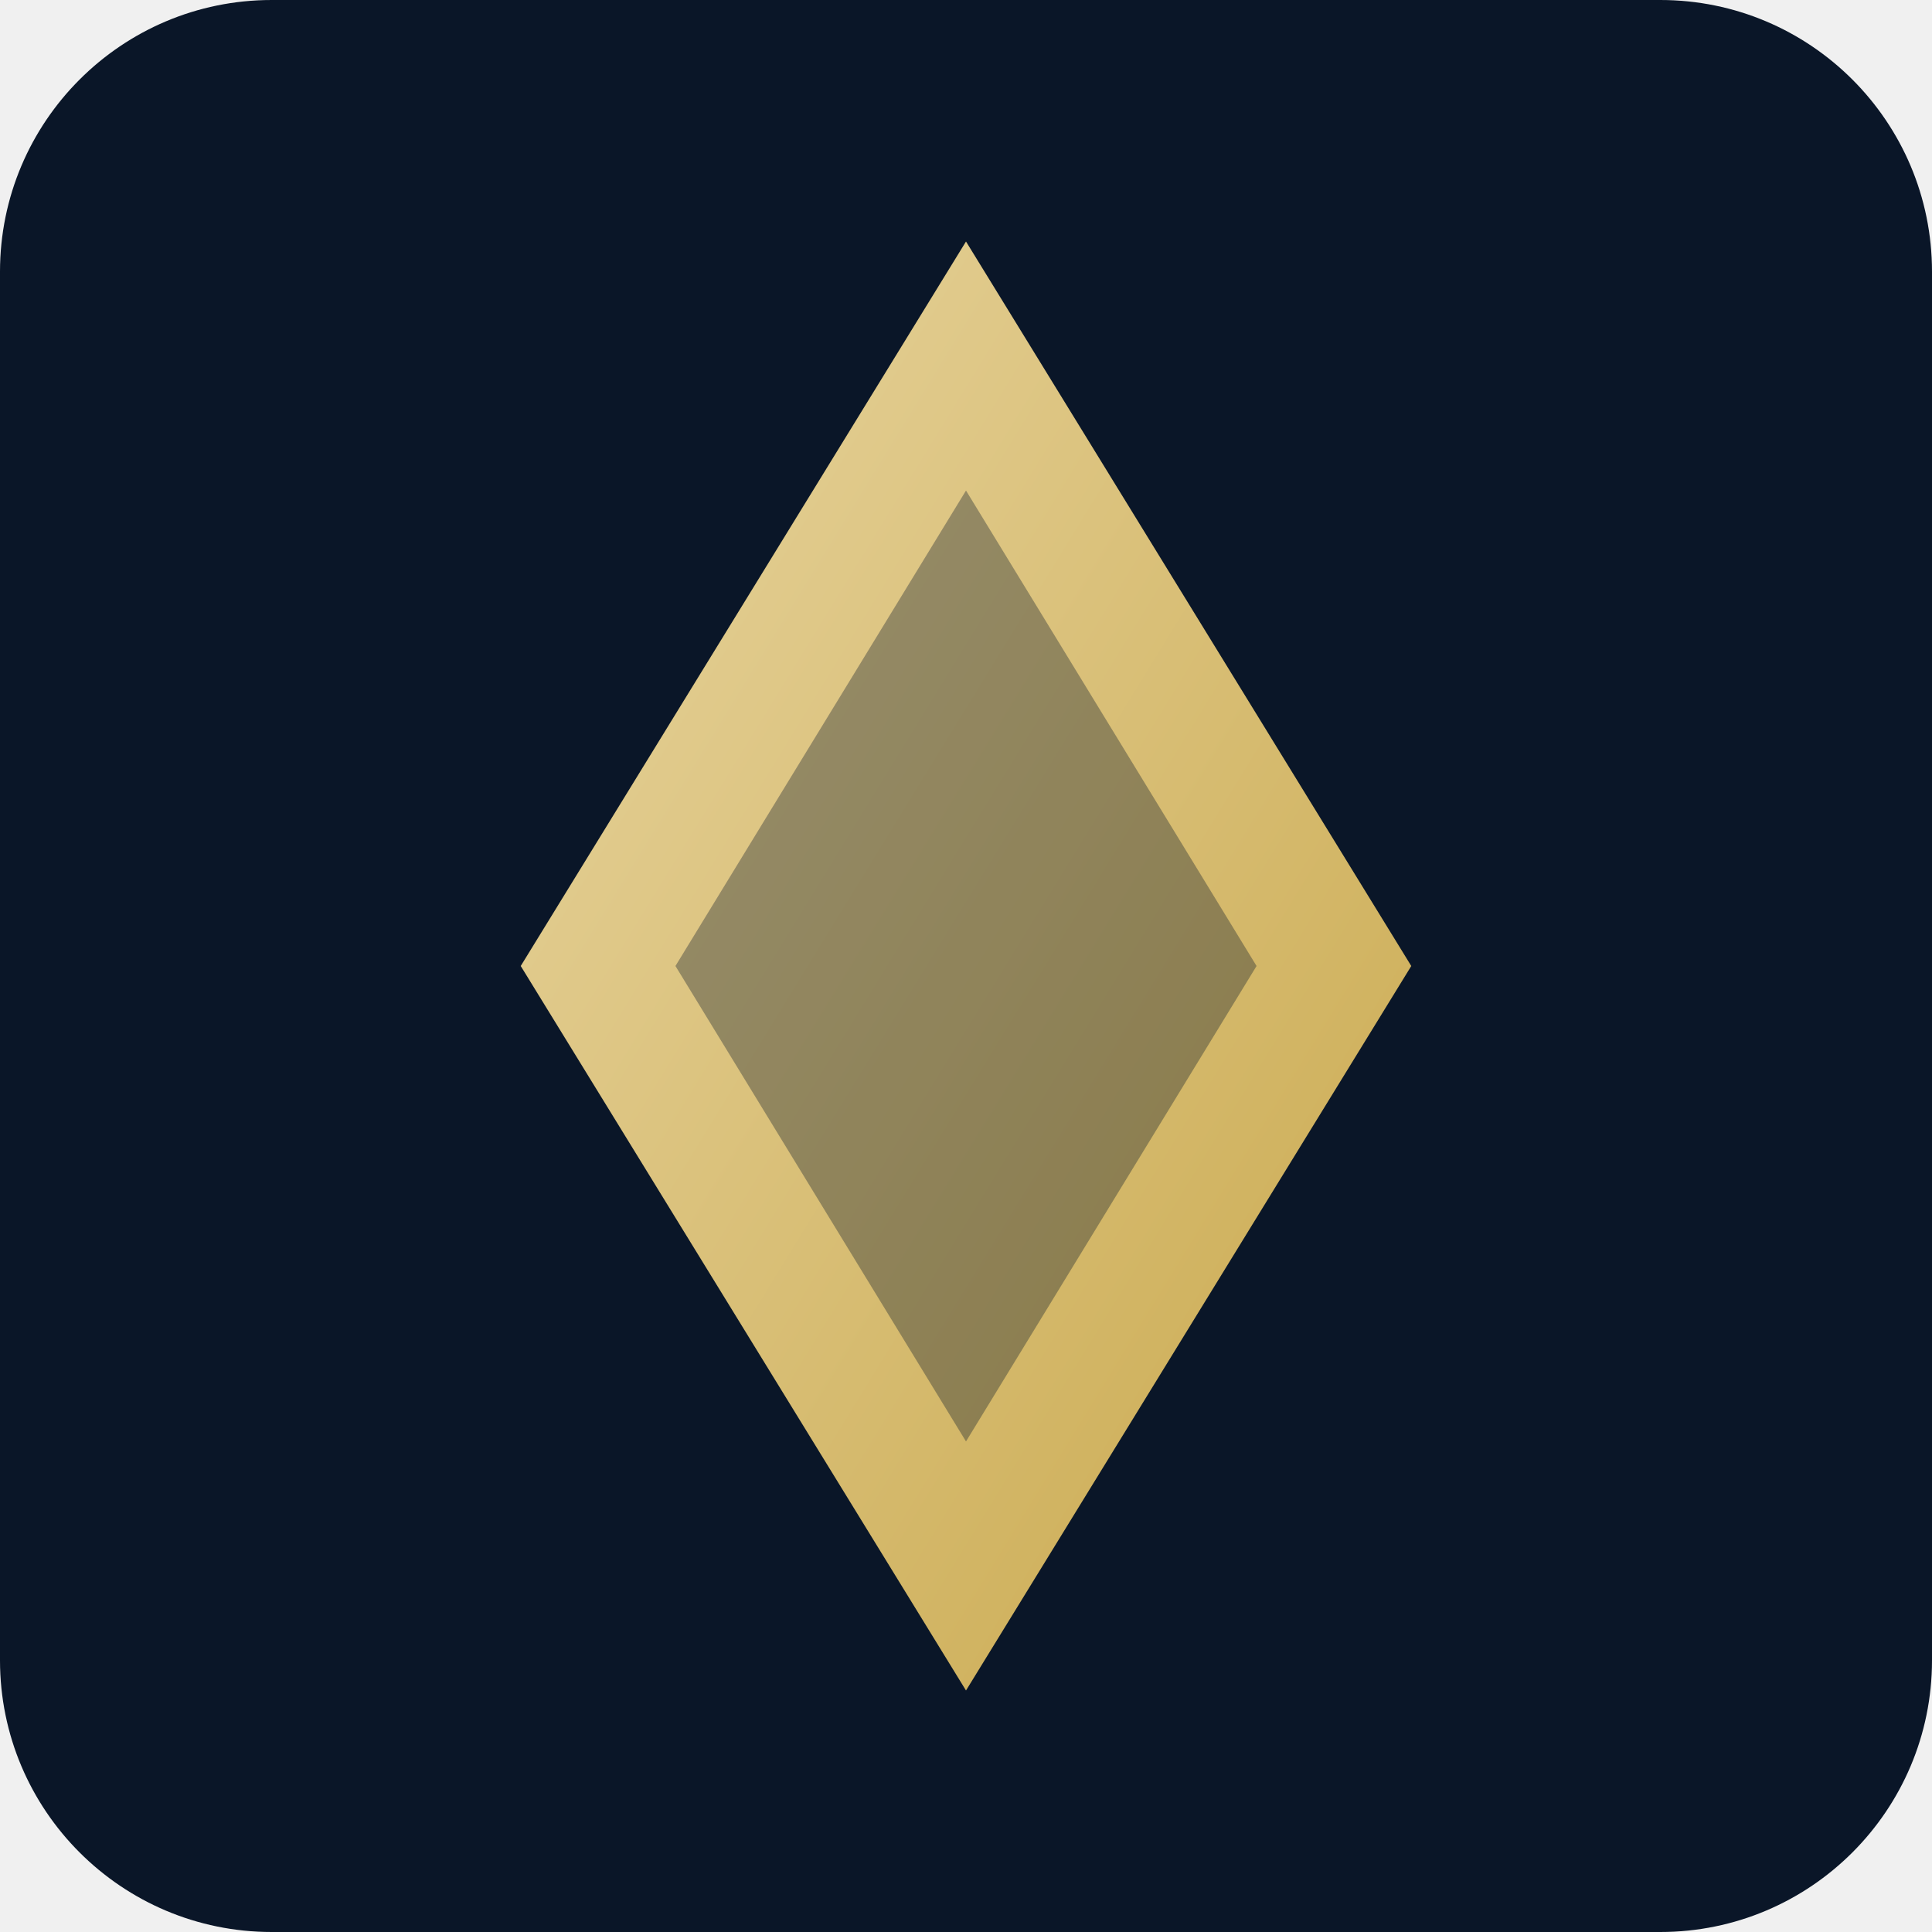
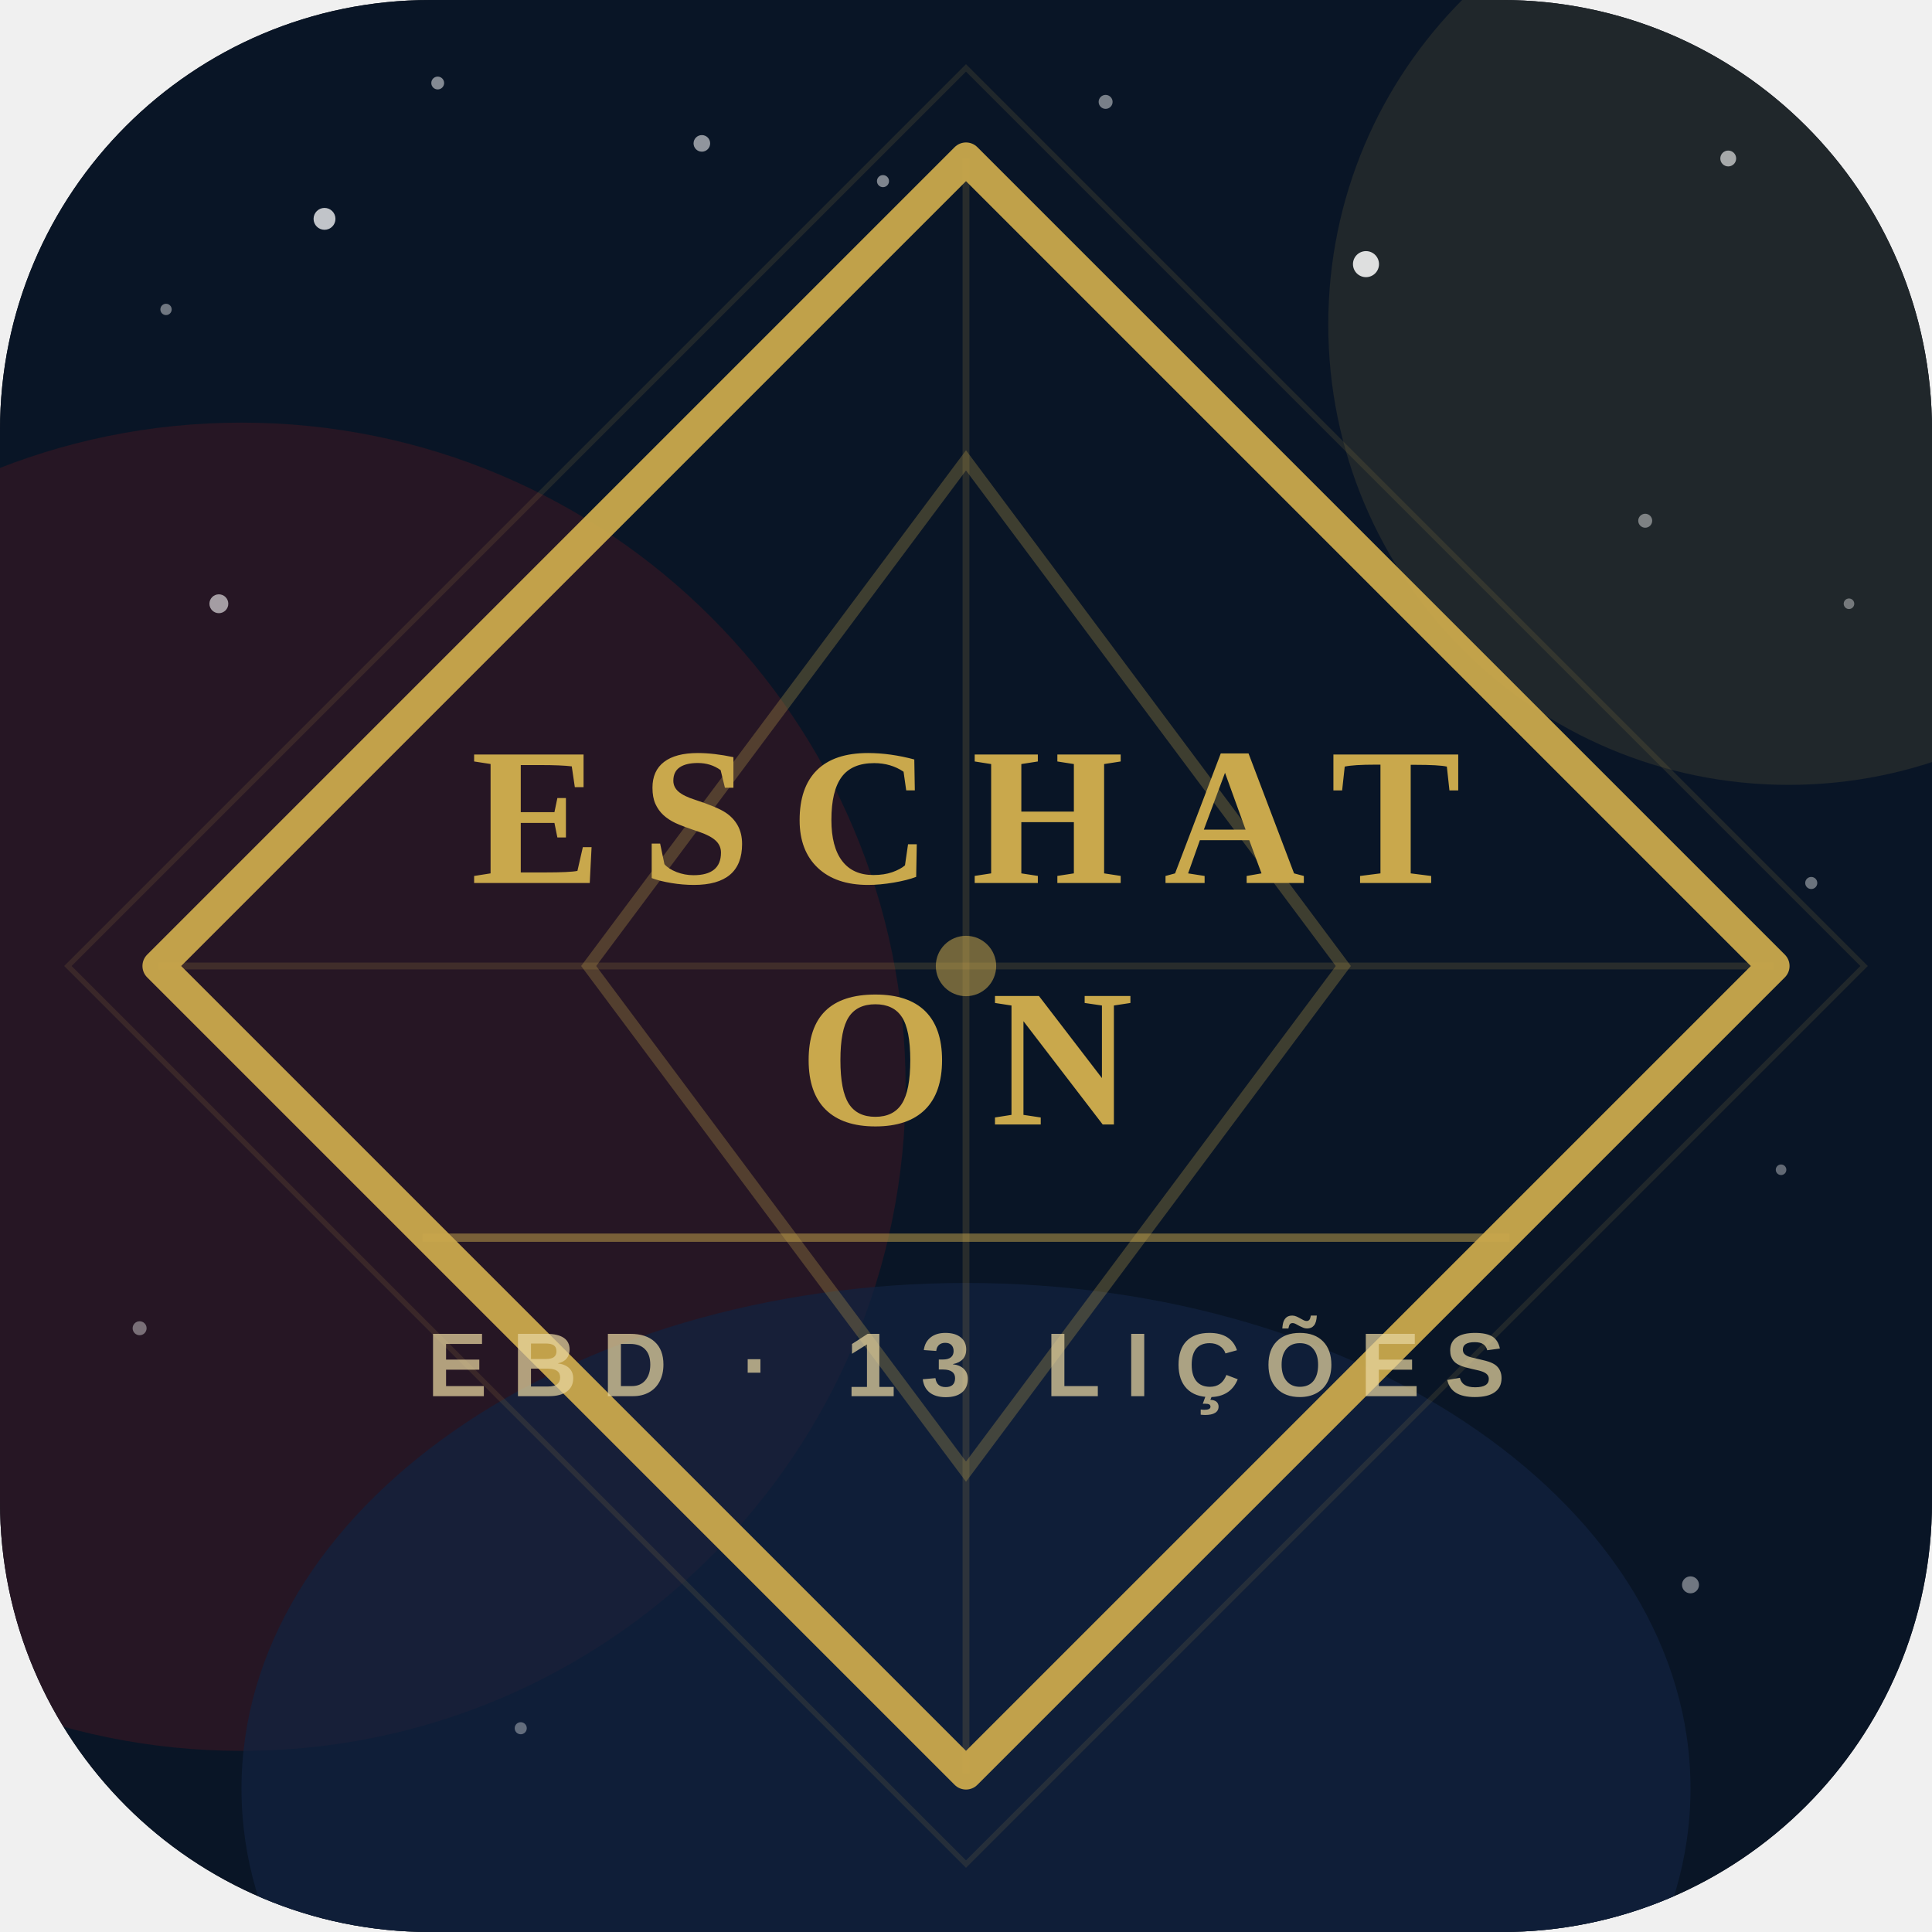
- <svg xmlns="http://www.w3.org/2000/svg" viewBox="0 0 512 512">
-   <rect width="512" height="512" rx="72" fill="#0a1628" />
+ <svg xmlns="http://www.w3.org/2000/svg" viewBox="0 0 512 512" width="512" height="512">
  <defs>
-     <linearGradient id="g" x1="0" y1="0" x2="1" y2="1">
-       <stop offset="0%" stop-color="#e8d5a0" />
-       <stop offset="100%" stop-color="#c9a84c" />
-     </linearGradient>
+     <clipPath id="c">
+       <rect width="512" height="512" rx="114" ry="114" />
+     </clipPath>
  </defs>
-   <path d="M256 64 374 256 256 448 138 256Z" fill="url(#g)" />
-   <path d="M256 130 333 256 256 382 179 256Z" fill="#0a1628" opacity="0.35" />
+   <rect width="512" height="512" rx="114" fill="#04080f" />
+   <rect width="512" height="512" rx="114" fill="#0a1628" opacity="0.92" />
+   <ellipse cx="64" cy="288" rx="176" ry="176" fill="#8b1a1a" opacity="0.22" clip-path="url(#c)" />
+   <ellipse cx="474" cy="86" rx="122" ry="122" fill="#c9a84c" opacity="0.12" clip-path="url(#c)" />
+   <ellipse cx="256" cy="474" rx="192" ry="134" fill="#112240" opacity="0.7" clip-path="url(#c)" />
+   <circle cx="86" cy="58" r="2.9" fill="white" opacity="0.75" />
+   <circle cx="186" cy="38" r="2.2" fill="white" opacity="0.55" />
+   <circle cx="293" cy="27" r="1.85" fill="white" opacity="0.45" />
+   <circle cx="362" cy="70" r="3.45" fill="white" opacity="0.85" />
+   <circle cx="458" cy="42" r="2.1" fill="white" opacity="0.60" />
+   <circle cx="436" cy="138" r="1.85" fill="white" opacity="0.42" />
+   <circle cx="58" cy="160" r="2.5" fill="white" opacity="0.58" />
+   <circle cx="480" cy="234" r="1.6" fill="white" opacity="0.40" />
+   <circle cx="37" cy="352" r="1.85" fill="white" opacity="0.38" />
+   <circle cx="448" cy="420" r="2.25" fill="white" opacity="0.42" />
+   <circle cx="138" cy="458" r="1.6" fill="white" opacity="0.35" />
+   <circle cx="234" cy="48" r="1.6" fill="white" opacity="0.48" />
+   <circle cx="44" cy="82" r="1.5" fill="white" opacity="0.42" />
+   <circle cx="490" cy="160" r="1.4" fill="white" opacity="0.38" />
+   <circle cx="116" cy="22" r="1.7" fill="white" opacity="0.50" />
+   <circle cx="472" cy="310" r="1.4" fill="white" opacity="0.36" />
+   <polygon points="256,42 470,256 256,470 42,256" fill="none" stroke="#c9a84c" stroke-width="8.5" opacity="0.95" stroke-linejoin="round" />
+   <polygon points="256,122 356,256 256,390 156,256" fill="none" stroke="#c9a84c" stroke-width="3.2" opacity="0.28" />
+   <polygon points="256,18 494,256 256,494 18,256" fill="none" stroke="#c9a84c" stroke-width="1.4" opacity="0.12" />
+   <line x1="42" y1="256" x2="470" y2="256" stroke="#c9a84c" stroke-width="1.8" opacity="0.16" />
+   <line x1="256" y1="42" x2="256" y2="470" stroke="#c9a84c" stroke-width="1.8" opacity="0.16" />
+   <text x="256" y="234" font-family="Georgia,'Times New Roman',serif" font-weight="900" font-size="52" fill="#c9a84c" text-anchor="middle" letter-spacing="10.5">ESCHAT</text>
+   <text x="256" y="298" font-family="Georgia,'Times New Roman',serif" font-weight="900" font-size="52" fill="#c9a84c" text-anchor="middle" letter-spacing="10.5">ON</text>
+   <line x1="112" y1="328" x2="400" y2="328" stroke="#c9a84c" stroke-width="2.2" opacity="0.50" />
+   <text x="256" y="370" font-family="'Arial Narrow',Arial,Helvetica,sans-serif" font-weight="700" font-size="24" fill="#e8d5a0" text-anchor="middle" letter-spacing="6.5" opacity="0.72">EBD · 13 LIÇÕES</text>
+   <circle cx="256" cy="256" r="8" fill="#c9a84c" opacity="0.55" />
</svg>
